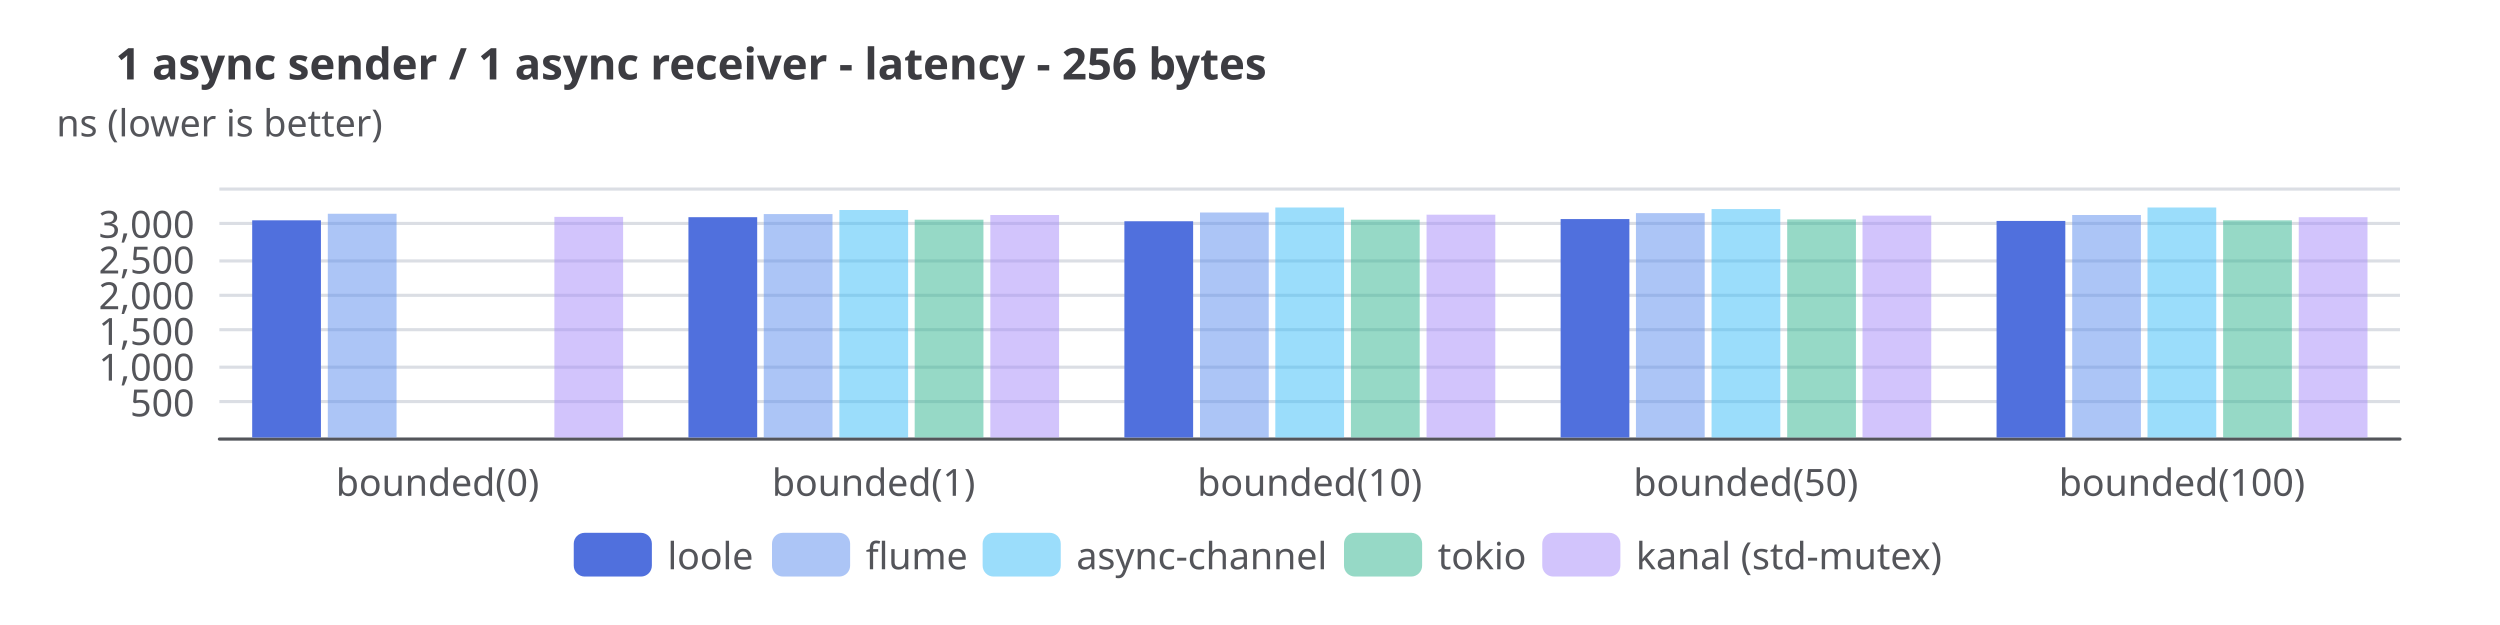
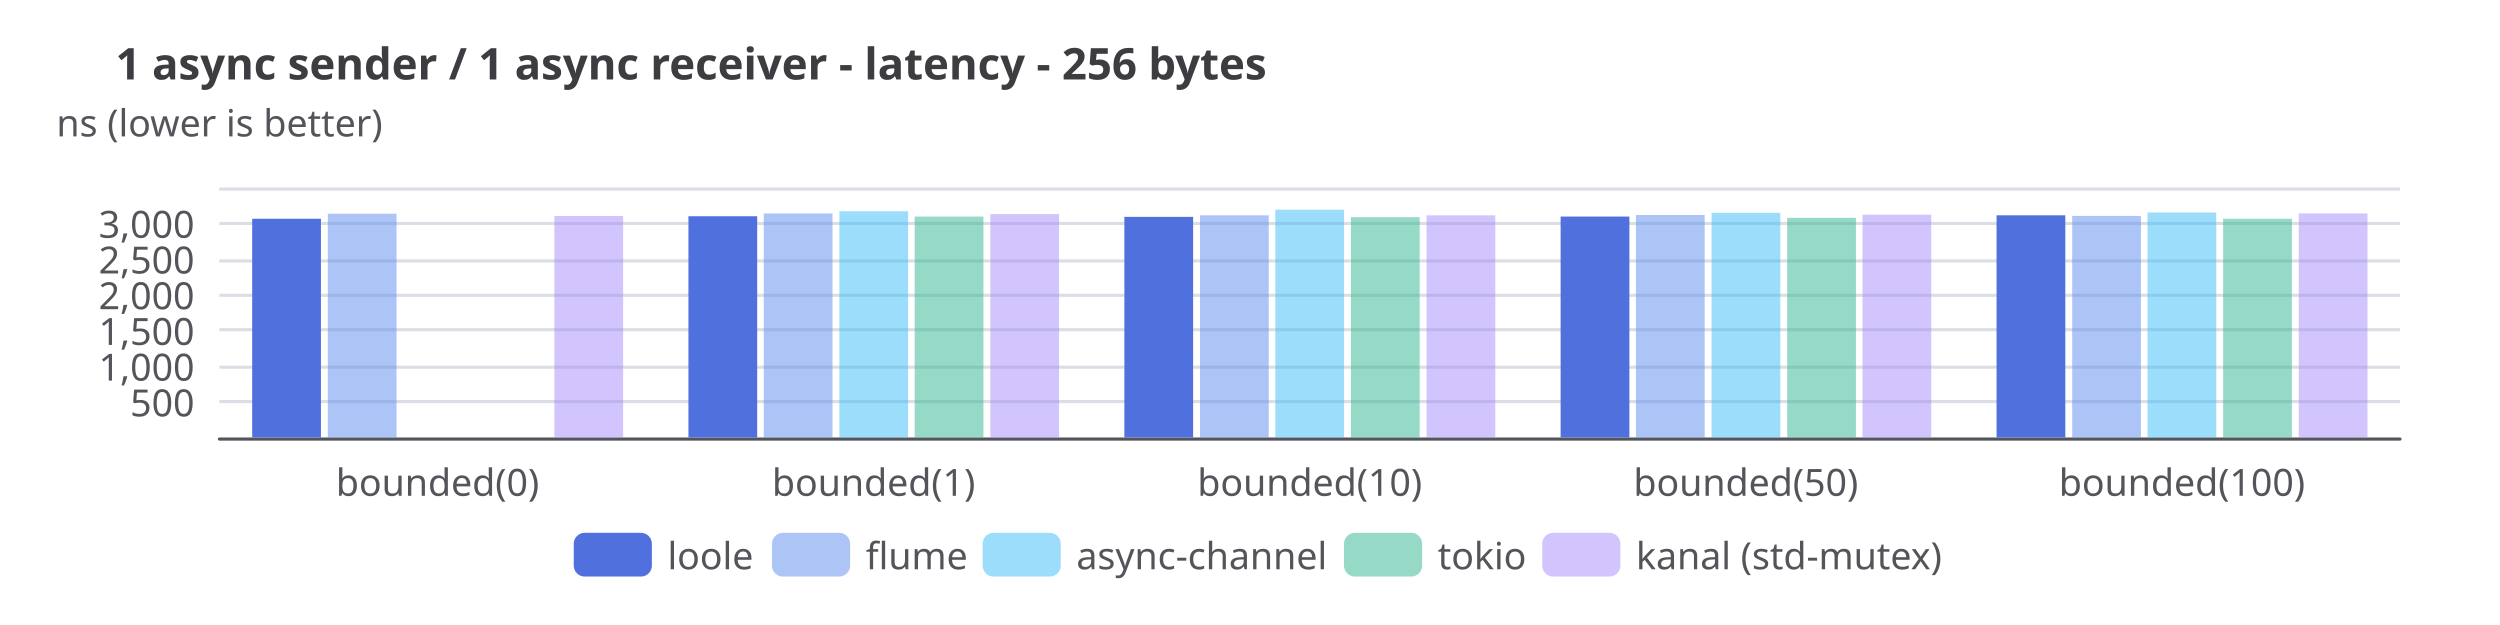
<svg xmlns="http://www.w3.org/2000/svg" width="800" height="200" version="1.1" baseProfile="full" viewBox="0 0 800 200">
  <rect width="800" height="200" x="0" y="0" fill="white" />
  <path d="M70.2 140.5L768 140.5" fill="none" pointer-events="visible" stroke="#dbdee4" class="zr16-cls-114" />
  <path d="M70.2 128.5L768 128.5" fill="none" pointer-events="visible" stroke="#dbdee4" class="zr16-cls-114" />
  <path d="M70.2 117.5L768 117.5" fill="none" pointer-events="visible" stroke="#dbdee4" class="zr16-cls-114" />
  <path d="M70.2 105.5L768 105.5" fill="none" pointer-events="visible" stroke="#dbdee4" class="zr16-cls-114" />
  <path d="M70.2 94.5L768 94.5" fill="none" pointer-events="visible" stroke="#dbdee4" class="zr16-cls-114" />
  <path d="M70.2 83.5L768 83.5" fill="none" pointer-events="visible" stroke="#dbdee4" class="zr16-cls-114" />
  <path d="M70.2 71.5L768 71.5" fill="none" pointer-events="visible" stroke="#dbdee4" class="zr16-cls-114" />
  <path d="M70.2 60.5L768 60.5" fill="none" pointer-events="visible" stroke="#dbdee4" class="zr16-cls-114" />
  <text dominant-baseline="central" text-anchor="middle" style="font-size:12px;font-family:sans-serif;" xml:space="preserve" y="-6" transform="translate(70.24 45)" fill="#54555a">ns (lower is better)</text>
  <path d="M70.2 140.5L768 140.5" fill="none" pointer-events="visible" stroke="#54555a" stroke-linecap="round" class="zr16-cls-114" />
  <text dominant-baseline="central" text-anchor="end" style="font-size:12px;font-family:sans-serif;" transform="translate(62.24 128.5714)" fill="#54555a">500</text>
  <text dominant-baseline="central" text-anchor="end" style="font-size:12px;font-family:sans-serif;" transform="translate(62.24 117.1429)" fill="#54555a">1,000</text>
  <text dominant-baseline="central" text-anchor="end" style="font-size:12px;font-family:sans-serif;" transform="translate(62.24 105.7143)" fill="#54555a">1,500</text>
  <text dominant-baseline="central" text-anchor="end" style="font-size:12px;font-family:sans-serif;" transform="translate(62.24 94.2857)" fill="#54555a">2,000</text>
  <text dominant-baseline="central" text-anchor="end" style="font-size:12px;font-family:sans-serif;" transform="translate(62.24 82.8571)" fill="#54555a">2,500</text>
  <text dominant-baseline="central" text-anchor="end" style="font-size:12px;font-family:sans-serif;" transform="translate(62.24 71.4286)" fill="#54555a">3,000</text>
  <text dominant-baseline="central" text-anchor="middle" style="font-size:12px;font-family:sans-serif;" y="6" transform="translate(140.016 148)" fill="#54555a">bounded(0)</text>
  <text dominant-baseline="central" text-anchor="middle" style="font-size:12px;font-family:sans-serif;" y="6" transform="translate(279.568 148)" fill="#54555a">bounded(1)</text>
  <text dominant-baseline="central" text-anchor="middle" style="font-size:12px;font-family:sans-serif;" y="6" transform="translate(419.12 148)" fill="#54555a">bounded(10)</text>
  <text dominant-baseline="central" text-anchor="middle" style="font-size:12px;font-family:sans-serif;" y="6" transform="translate(558.672 148)" fill="#54555a">bounded(50)</text>
  <text dominant-baseline="central" text-anchor="middle" style="font-size:12px;font-family:sans-serif;" y="6" transform="translate(698.224 148)" fill="#54555a">bounded(100)</text>
-   <path d="M80.7 140l22 0l0 -69.5l-22 0Z" fill="#5070dd" ecmeta_series_index="0" ecmeta_data_index="0" ecmeta_ssr_type="chart" class="zr16-cls-115" />
-   <path d="M220.3 140l22 0l0 -70.5l-22 0Z" fill="#5070dd" ecmeta_series_index="0" ecmeta_data_index="1" ecmeta_ssr_type="chart" class="zr16-cls-115" />
-   <path d="M359.8 140l22 0l0 -69.2l-22 0Z" fill="#5070dd" ecmeta_series_index="0" ecmeta_data_index="2" ecmeta_ssr_type="chart" class="zr16-cls-115" />
-   <path d="M499.4 140l22 0l0 -69.9l-22 0Z" fill="#5070dd" ecmeta_series_index="0" ecmeta_data_index="3" ecmeta_ssr_type="chart" class="zr16-cls-115" />
-   <path d="M638.9 140l22 0l0 -69.3l-22 0Z" fill="#5070dd" ecmeta_series_index="0" ecmeta_data_index="4" ecmeta_ssr_type="chart" class="zr16-cls-115" />
+   <path d="M80.7 140l22 0l0 -70l-22 0Z" fill="#5070dd" ecmeta_series_index="0" ecmeta_data_index="0" ecmeta_ssr_type="chart" class="zr16-cls-115" />
+   <path d="M220.3 140l22 0l0 -70.8l-22 0Z" fill="#5070dd" ecmeta_series_index="0" ecmeta_data_index="1" ecmeta_ssr_type="chart" class="zr16-cls-115" />
+   <path d="M359.8 140l22 0l0 -70.6l-22 0Z" fill="#5070dd" ecmeta_series_index="0" ecmeta_data_index="2" ecmeta_ssr_type="chart" class="zr16-cls-115" />
+   <path d="M499.4 140l22 0l0 -70.7l-22 0Z" fill="#5070dd" ecmeta_series_index="0" ecmeta_data_index="3" ecmeta_ssr_type="chart" class="zr16-cls-115" />
+   <path d="M638.9 140l22 0l0 -71.1l-22 0Z" fill="#5070dd" ecmeta_series_index="0" ecmeta_data_index="4" ecmeta_ssr_type="chart" class="zr16-cls-115" />
  <path d="M104.9 140l22 0l0 -71.6l-22 0Z" fill="rgb(91,141,239)" fill-opacity="0.5" ecmeta_series_index="1" ecmeta_data_index="0" ecmeta_ssr_type="chart" class="zr16-cls-116" />
-   <path d="M244.4 140l22 0l0 -71.5l-22 0Z" fill="rgb(91,141,239)" fill-opacity="0.5" ecmeta_series_index="1" ecmeta_data_index="1" ecmeta_ssr_type="chart" class="zr16-cls-116" />
-   <path d="M384 140l22 0l0 -72l-22 0Z" fill="rgb(91,141,239)" fill-opacity="0.5" ecmeta_series_index="1" ecmeta_data_index="2" ecmeta_ssr_type="chart" class="zr16-cls-116" />
-   <path d="M523.5 140l22 0l0 -71.8l-22 0Z" fill="rgb(91,141,239)" fill-opacity="0.5" ecmeta_series_index="1" ecmeta_data_index="3" ecmeta_ssr_type="chart" class="zr16-cls-116" />
-   <path d="M663.1 140l22 0l0 -71.2l-22 0Z" fill="rgb(91,141,239)" fill-opacity="0.5" ecmeta_series_index="1" ecmeta_data_index="4" ecmeta_ssr_type="chart" class="zr16-cls-116" />
-   <path d="M268.6 140l22 0l0 -72.8l-22 0Z" fill="rgb(56,189,248)" fill-opacity="0.5" ecmeta_series_index="2" ecmeta_data_index="1" ecmeta_ssr_type="chart" class="zr16-cls-117" />
-   <path d="M408.1 140l22 0l0 -73.6l-22 0Z" fill="rgb(56,189,248)" fill-opacity="0.5" ecmeta_series_index="2" ecmeta_data_index="2" ecmeta_ssr_type="chart" class="zr16-cls-117" />
-   <path d="M547.7 140l22 0l0 -73.1l-22 0Z" fill="rgb(56,189,248)" fill-opacity="0.5" ecmeta_series_index="2" ecmeta_data_index="3" ecmeta_ssr_type="chart" class="zr16-cls-117" />
-   <path d="M687.2 140l22 0l0 -73.6l-22 0Z" fill="rgb(56,189,248)" fill-opacity="0.5" ecmeta_series_index="2" ecmeta_data_index="4" ecmeta_ssr_type="chart" class="zr16-cls-117" />
-   <path d="M292.7 140l22 0l0 -69.7l-22 0Z" fill="rgb(47,181,142)" fill-opacity="0.5" ecmeta_series_index="3" ecmeta_data_index="1" ecmeta_ssr_type="chart" class="zr16-cls-118" />
-   <path d="M432.3 140l22 0l0 -69.7l-22 0Z" fill="rgb(47,181,142)" fill-opacity="0.5" ecmeta_series_index="3" ecmeta_data_index="2" ecmeta_ssr_type="chart" class="zr16-cls-118" />
-   <path d="M571.9 140l22 0l0 -69.8l-22 0Z" fill="rgb(47,181,142)" fill-opacity="0.5" ecmeta_series_index="3" ecmeta_data_index="3" ecmeta_ssr_type="chart" class="zr16-cls-118" />
-   <path d="M711.4 140l22 0l0 -69.5l-22 0Z" fill="rgb(47,181,142)" fill-opacity="0.5" ecmeta_series_index="3" ecmeta_data_index="4" ecmeta_ssr_type="chart" class="zr16-cls-118" />
-   <path d="M177.4 140l22 0l0 -70.6l-22 0Z" fill="rgb(167,139,250)" fill-opacity="0.5" ecmeta_series_index="4" ecmeta_data_index="0" ecmeta_ssr_type="chart" class="zr16-cls-119" />
-   <path d="M316.9 140l22 0l0 -71.2l-22 0Z" fill="rgb(167,139,250)" fill-opacity="0.5" ecmeta_series_index="4" ecmeta_data_index="1" ecmeta_ssr_type="chart" class="zr16-cls-119" />
-   <path d="M456.5 140l22 0l0 -71.3l-22 0Z" fill="rgb(167,139,250)" fill-opacity="0.5" ecmeta_series_index="4" ecmeta_data_index="2" ecmeta_ssr_type="chart" class="zr16-cls-119" />
-   <path d="M596 140l22 0l0 -71l-22 0Z" fill="rgb(167,139,250)" fill-opacity="0.5" ecmeta_series_index="4" ecmeta_data_index="3" ecmeta_ssr_type="chart" class="zr16-cls-119" />
-   <path d="M735.6 140l22 0l0 -70.5l-22 0Z" fill="rgb(167,139,250)" fill-opacity="0.5" ecmeta_series_index="4" ecmeta_data_index="4" ecmeta_ssr_type="chart" class="zr16-cls-119" />
+   <path d="M244.4 140l22 0l0 -71.7l-22 0Z" fill="rgb(91,141,239)" fill-opacity="0.5" ecmeta_series_index="1" ecmeta_data_index="1" ecmeta_ssr_type="chart" class="zr16-cls-116" />
+   <path d="M384 140l22 0l0 -71.1l-22 0Z" fill="rgb(91,141,239)" fill-opacity="0.5" ecmeta_series_index="1" ecmeta_data_index="2" ecmeta_ssr_type="chart" class="zr16-cls-116" />
+   <path d="M523.5 140l22 0l0 -71.2l-22 0Z" fill="rgb(91,141,239)" fill-opacity="0.5" ecmeta_series_index="1" ecmeta_data_index="3" ecmeta_ssr_type="chart" class="zr16-cls-116" />
+   <path d="M663.1 140l22 0l0 -70.9l-22 0Z" fill="rgb(91,141,239)" fill-opacity="0.5" ecmeta_series_index="1" ecmeta_data_index="4" ecmeta_ssr_type="chart" class="zr16-cls-116" />
+   <path d="M268.6 140l22 0l0 -72.4l-22 0Z" fill="rgb(56,189,248)" fill-opacity="0.5" ecmeta_series_index="2" ecmeta_data_index="1" ecmeta_ssr_type="chart" class="zr16-cls-117" />
+   <path d="M408.1 140l22 0l0 -72.9l-22 0Z" fill="rgb(56,189,248)" fill-opacity="0.5" ecmeta_series_index="2" ecmeta_data_index="2" ecmeta_ssr_type="chart" class="zr16-cls-117" />
+   <path d="M547.7 140l22 0l0 -71.9l-22 0Z" fill="rgb(56,189,248)" fill-opacity="0.5" ecmeta_series_index="2" ecmeta_data_index="3" ecmeta_ssr_type="chart" class="zr16-cls-117" />
+   <path d="M687.2 140l22 0l0 -72l-22 0Z" fill="rgb(56,189,248)" fill-opacity="0.5" ecmeta_series_index="2" ecmeta_data_index="4" ecmeta_ssr_type="chart" class="zr16-cls-117" />
+   <path d="M292.7 140l22 0l0 -70.7l-22 0Z" fill="rgb(47,181,142)" fill-opacity="0.5" ecmeta_series_index="3" ecmeta_data_index="1" ecmeta_ssr_type="chart" class="zr16-cls-118" />
+   <path d="M432.3 140l22 0l0 -70.5l-22 0Z" fill="rgb(47,181,142)" fill-opacity="0.5" ecmeta_series_index="3" ecmeta_data_index="2" ecmeta_ssr_type="chart" class="zr16-cls-118" />
+   <path d="M571.9 140l22 0l0 -70.3l-22 0Z" fill="rgb(47,181,142)" fill-opacity="0.5" ecmeta_series_index="3" ecmeta_data_index="3" ecmeta_ssr_type="chart" class="zr16-cls-118" />
+   <path d="M711.4 140l22 0l0 -70l-22 0Z" fill="rgb(47,181,142)" fill-opacity="0.5" ecmeta_series_index="3" ecmeta_data_index="4" ecmeta_ssr_type="chart" class="zr16-cls-118" />
+   <path d="M177.4 140l22 0l0 -70.9l-22 0Z" fill="rgb(167,139,250)" fill-opacity="0.5" ecmeta_series_index="4" ecmeta_data_index="0" ecmeta_ssr_type="chart" class="zr16-cls-119" />
+   <path d="M316.9 140l22 0l0 -71.5l-22 0Z" fill="rgb(167,139,250)" fill-opacity="0.5" ecmeta_series_index="4" ecmeta_data_index="1" ecmeta_ssr_type="chart" class="zr16-cls-119" />
+   <path d="M456.5 140l22 0l0 -71.1l-22 0Z" fill="rgb(167,139,250)" fill-opacity="0.5" ecmeta_series_index="4" ecmeta_data_index="2" ecmeta_ssr_type="chart" class="zr16-cls-119" />
+   <path d="M596 140l22 0l0 -71.3l-22 0Z" fill="rgb(167,139,250)" fill-opacity="0.5" ecmeta_series_index="4" ecmeta_data_index="3" ecmeta_ssr_type="chart" class="zr16-cls-119" />
+   <path d="M735.6 140l22 0l0 -71.7l-22 0Z" fill="rgb(167,139,250)" fill-opacity="0.5" ecmeta_series_index="4" ecmeta_data_index="4" ecmeta_ssr_type="chart" class="zr16-cls-119" />
  <path d="M-5 -5.5l442.8 0l0 25l-442.8 0Z" transform="translate(183.6 170.5)" fill="rgb(0,0,0)" fill-opacity="0" stroke="#b7b9be" stroke-width="0" class="zr16-cls-114" />
  <path d="M3.5 0L21.5 0A3.5 3.5 0 0 1 25 3.5L25 10.5A3.5 3.5 0 0 1 21.5 14L3.5 14A3.5 3.5 0 0 1 0 10.5L0 3.5A3.5 3.5 0 0 1 3.5 0Z" transform="translate(183.6 170.5)" fill="#5070dd" ecmeta_series_index="0" ecmeta_data_index="0" ecmeta_ssr_type="legend" ecmeta_silent="true" class="zr16-cls-114" />
  <text dominant-baseline="central" text-anchor="start" style="font-size:12px;font-family:sans-serif;" x="30" y="7" transform="translate(183.6 170.5)" fill="#54555a">loole</text>
  <path d="M0 0l55.4 0l0 14l-55.4 0Z" transform="translate(183.6 170.5)" fill="none" pointer-events="visible" ecmeta_series_index="0" ecmeta_data_index="0" ecmeta_ssr_type="legend" class="zr16-cls-120" />
  <path d="M3.5 0L21.5 0A3.5 3.5 0 0 1 25 3.5L25 10.5A3.5 3.5 0 0 1 21.5 14L3.5 14A3.5 3.5 0 0 1 0 10.5L0 3.5A3.5 3.5 0 0 1 3.5 0Z" transform="translate(247.04 170.5)" fill="rgb(91,141,239)" fill-opacity="0.5" ecmeta_series_index="1" ecmeta_data_index="1" ecmeta_ssr_type="legend" ecmeta_silent="true" class="zr16-cls-114" />
  <text dominant-baseline="central" text-anchor="start" style="font-size:12px;font-family:sans-serif;" x="30" y="7" transform="translate(247.04 170.5)" fill="#54555a">flume</text>
  <path d="M0 0l59.4 0l0 14l-59.4 0Z" transform="translate(247.04 170.5)" fill="none" pointer-events="visible" ecmeta_series_index="1" ecmeta_data_index="1" ecmeta_ssr_type="legend" class="zr16-cls-120" />
  <path d="M3.5 0L21.5 0A3.5 3.5 0 0 1 25 3.5L25 10.5A3.5 3.5 0 0 1 21.5 14L3.5 14A3.5 3.5 0 0 1 0 10.5L0 3.5A3.5 3.5 0 0 1 3.5 0Z" transform="translate(314.44 170.5)" fill="rgb(56,189,248)" fill-opacity="0.5" ecmeta_series_index="2" ecmeta_data_index="2" ecmeta_ssr_type="legend" ecmeta_silent="true" class="zr16-cls-114" />
  <text dominant-baseline="central" text-anchor="start" style="font-size:12px;font-family:sans-serif;" x="30" y="7" transform="translate(314.44 170.5)" fill="#54555a">async-channel</text>
  <path d="M0 0l107.6 0l0 14l-107.6 0Z" transform="translate(314.44 170.5)" fill="none" pointer-events="visible" ecmeta_series_index="2" ecmeta_data_index="2" ecmeta_ssr_type="legend" class="zr16-cls-120" />
  <path d="M3.5 0L21.5 0A3.5 3.5 0 0 1 25 3.5L25 10.5A3.5 3.5 0 0 1 21.5 14L3.5 14A3.5 3.5 0 0 1 0 10.5L0 3.5A3.5 3.5 0 0 1 3.5 0Z" transform="translate(430.08 170.5)" fill="rgb(47,181,142)" fill-opacity="0.5" ecmeta_series_index="3" ecmeta_data_index="3" ecmeta_ssr_type="legend" ecmeta_silent="true" class="zr16-cls-114" />
  <text dominant-baseline="central" text-anchor="start" style="font-size:12px;font-family:sans-serif;" x="30" y="7" transform="translate(430.08 170.5)" fill="#54555a">tokio</text>
  <path d="M0 0l55.4 0l0 14l-55.4 0Z" transform="translate(430.08 170.5)" fill="none" pointer-events="visible" ecmeta_series_index="3" ecmeta_data_index="3" ecmeta_ssr_type="legend" class="zr16-cls-120" />
  <path d="M3.5 0L21.5 0A3.5 3.5 0 0 1 25 3.5L25 10.5A3.5 3.5 0 0 1 21.5 14L3.5 14A3.5 3.5 0 0 1 0 10.5L0 3.5A3.5 3.5 0 0 1 3.5 0Z" transform="translate(493.52 170.5)" fill="rgb(167,139,250)" fill-opacity="0.5" ecmeta_series_index="4" ecmeta_data_index="4" ecmeta_ssr_type="legend" ecmeta_silent="true" class="zr16-cls-114" />
  <text dominant-baseline="central" text-anchor="start" style="font-size:12px;font-family:sans-serif;" xml:space="preserve" x="30" y="7" transform="translate(493.52 170.5)" fill="#54555a">kanal (std-mutex)</text>
  <path d="M0 0l122.9 0l0 14l-122.9 0Z" transform="translate(493.52 170.5)" fill="none" pointer-events="visible" ecmeta_series_index="4" ecmeta_data_index="4" ecmeta_ssr_type="legend" class="zr16-cls-120" />
  <path d="M-5 -5l349.8 0l0 24l-349.8 0Z" transform="translate(37 13)" fill="rgb(0,0,0)" fill-opacity="0" stroke="#3c3c41" stroke-width="0" class="zr16-cls-114" />
  <text dominant-baseline="central" text-anchor="start" style="font-size:14px;font-family:sans-serif;font-weight:bold;" xml:space="preserve" y="7" transform="translate(37 13)" fill="#3c3c41">1 async sender / 1 async receiver - latency - 256 bytes</text>
  <style>
.zr16-cls-114:hover {
pointer-events:none;
}
.zr16-cls-115:hover {
cursor:pointer;
fill:rgba(88,123,243,1);
}
.zr16-cls-116:hover {
cursor:pointer;
fill:rgba(100,155,255,0.5);
}
.zr16-cls-117:hover {
cursor:pointer;
fill:rgba(61,207,255,0.5);
}
.zr16-cls-118:hover {
cursor:pointer;
fill:rgba(51,199,156,0.5);
}
.zr16-cls-119:hover {
cursor:pointer;
fill:rgba(183,152,255,0.5);
}
.zr16-cls-120:hover {
cursor:pointer;
fill:rgba(0,0,0,0);
}



</style>
</svg>
